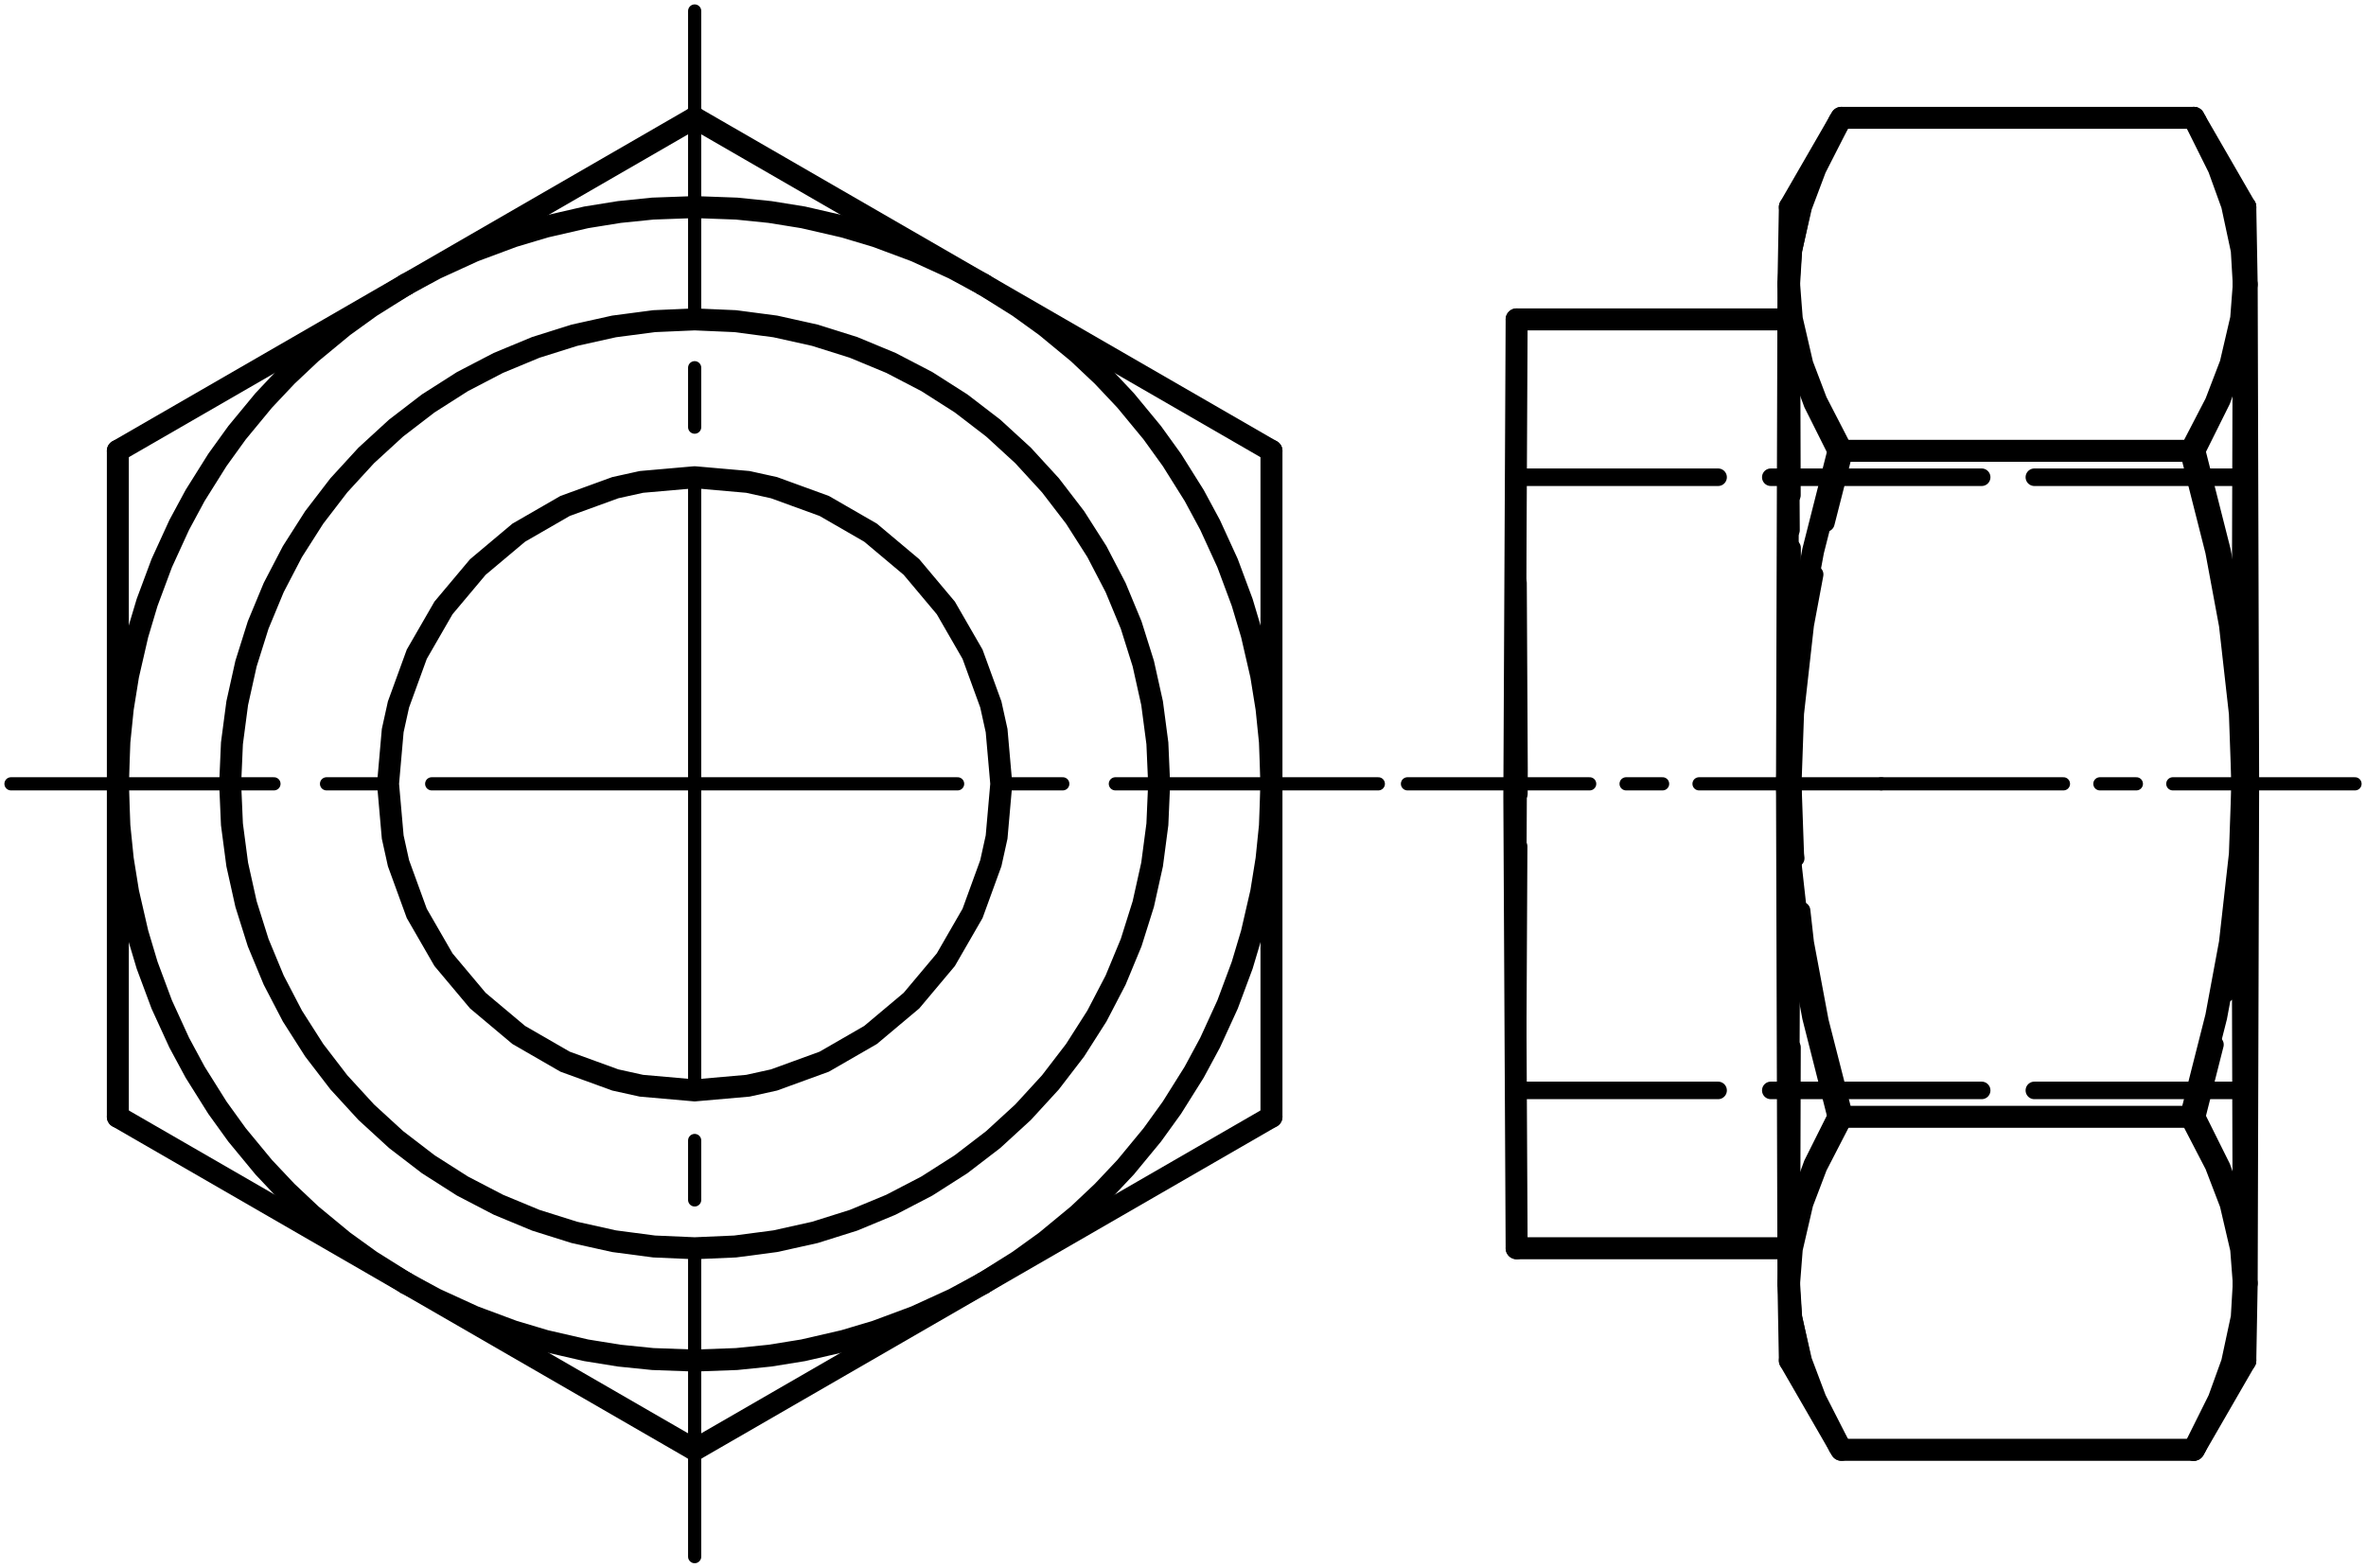
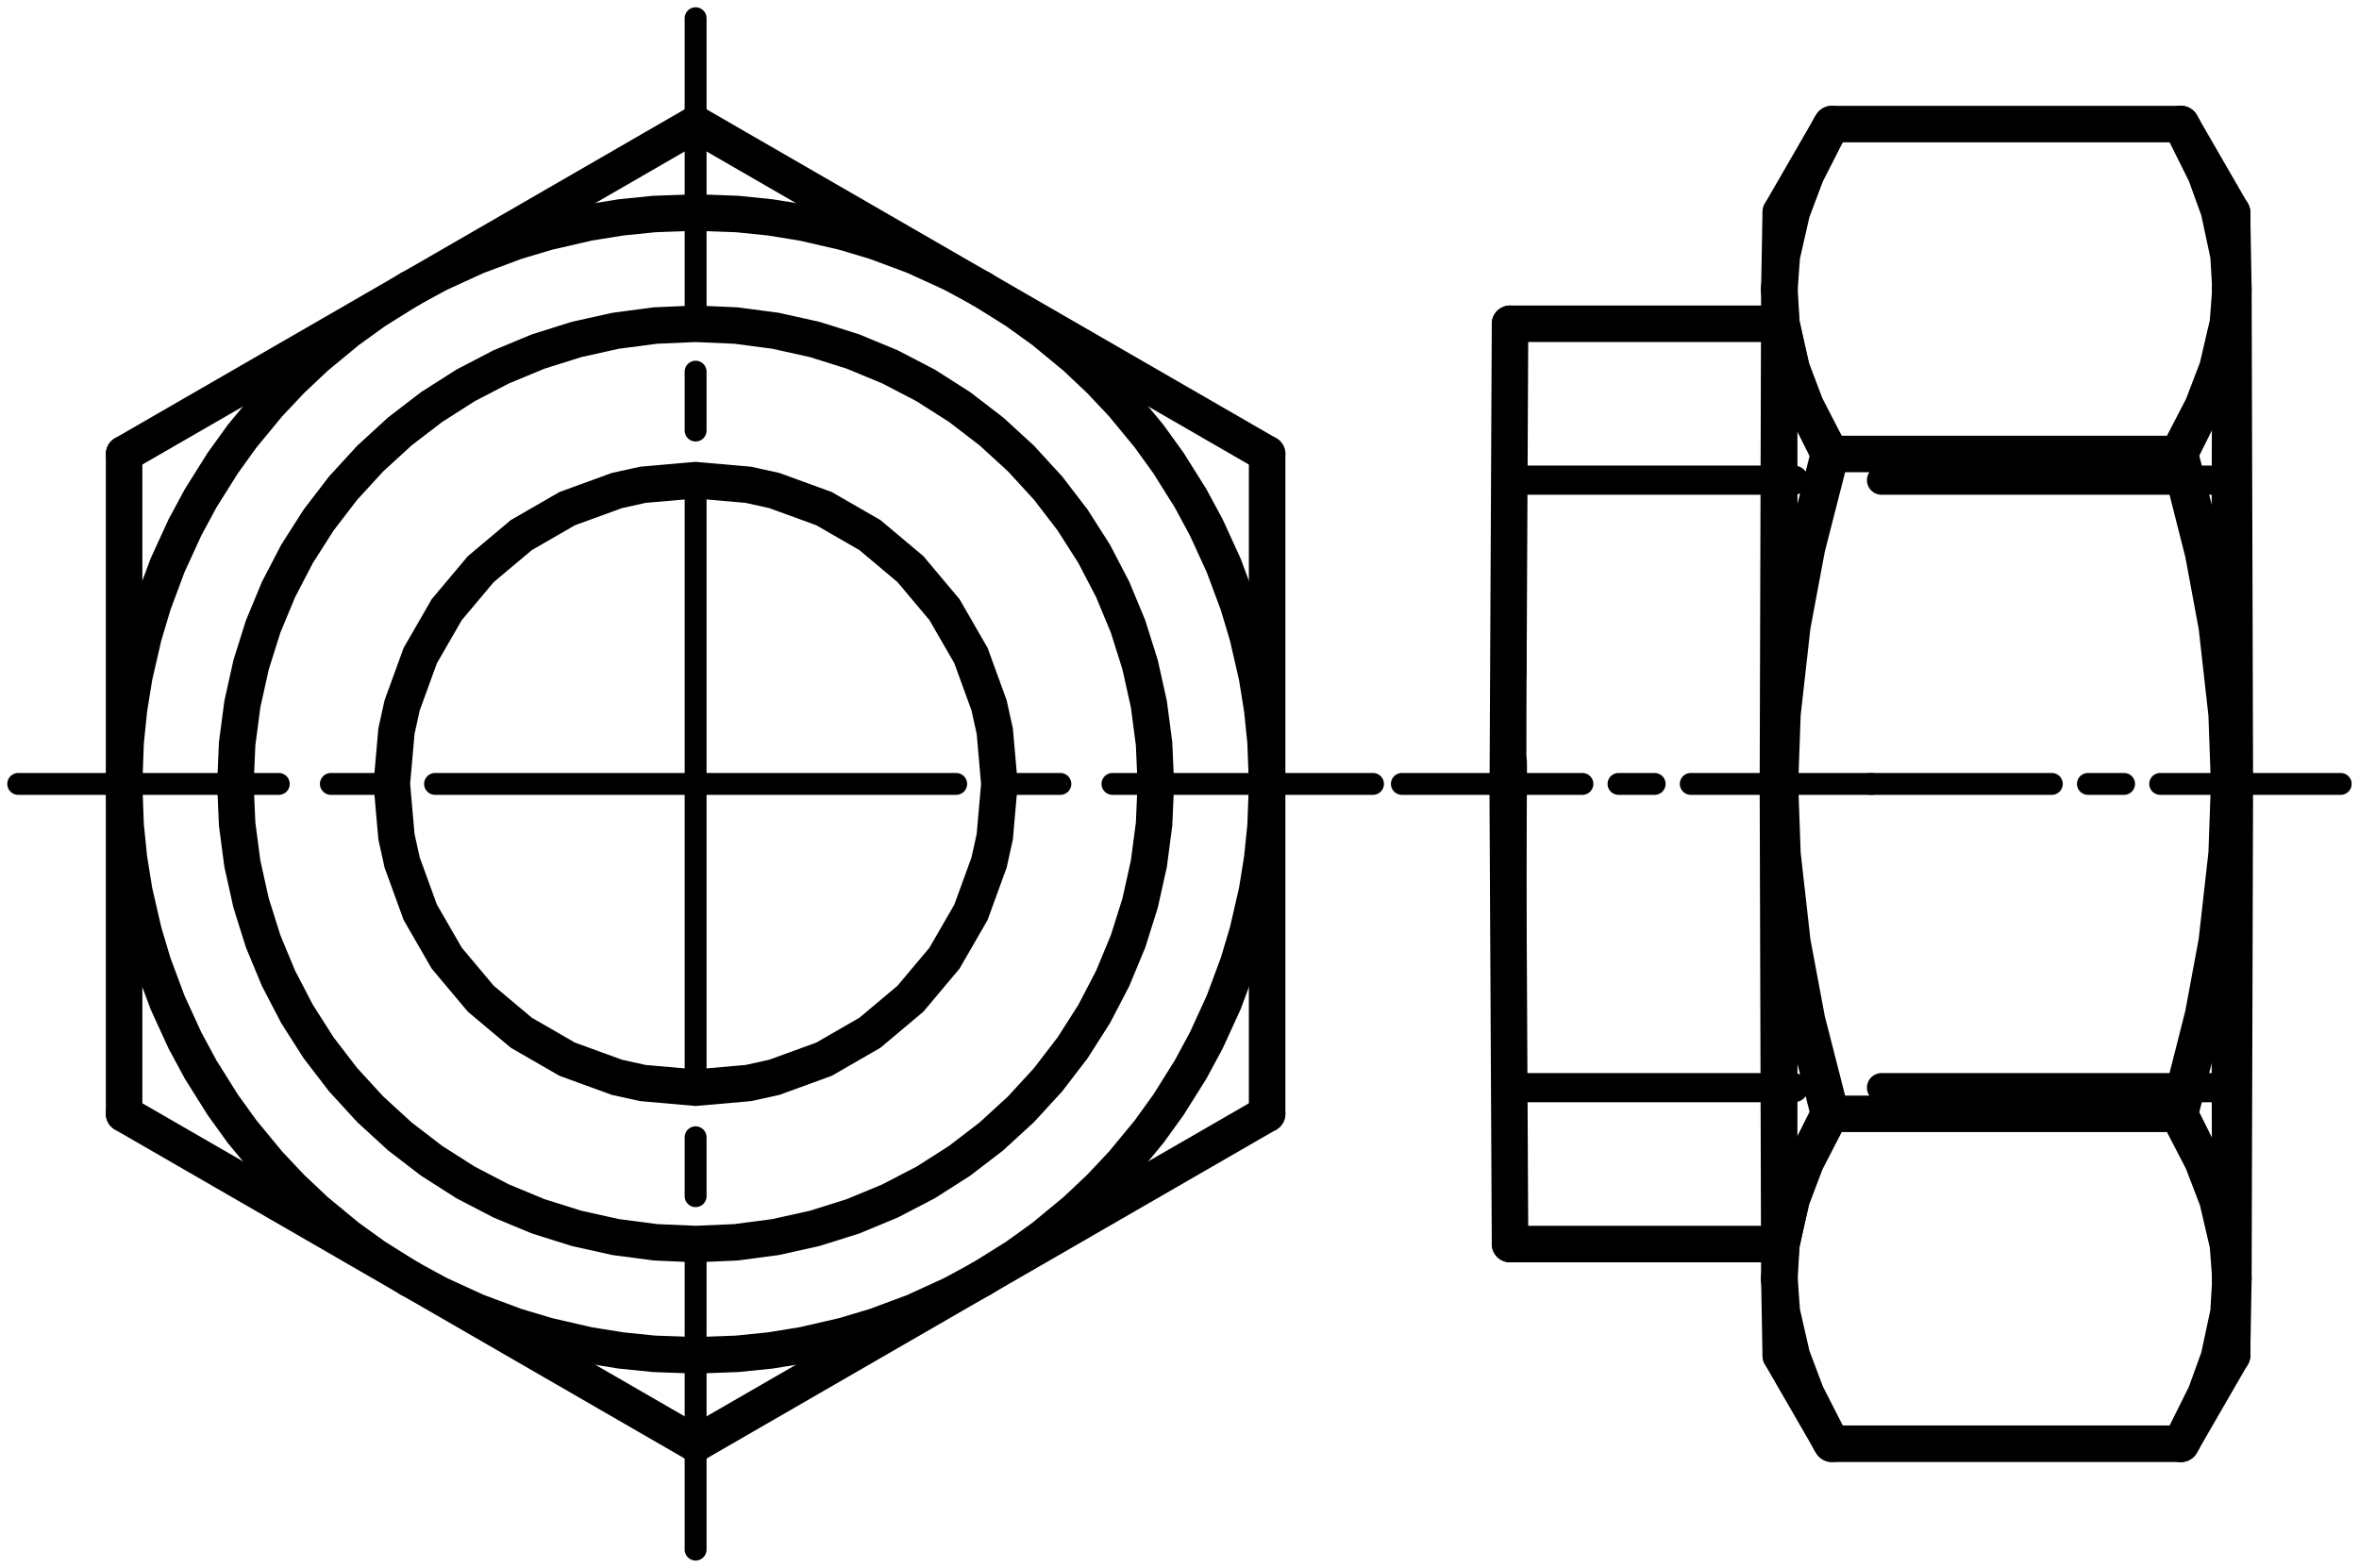
- <svg xmlns="http://www.w3.org/2000/svg" width="38.968mm" height="25.821mm" viewBox="-11.441 -12.911 38.968 25.821" version="1.1">
+ <svg xmlns="http://www.w3.org/2000/svg" width="39.213mm" height="26.066mm" viewBox="-11.563 -13.033 39.213 26.066" version="1.1">
  <g transform="scale(1,-1)" stroke-linecap="round">
-     <g fill="none" stroke="rgb(0,0,0)" stroke-width="0.362" id="Visible">
+     <g fill="none" stroke="rgb(0,0,0)" stroke-width="0.607" id="Visible">
      <line x1="-9.5" y1="5.485" x2="-4.75" y2="8.227" />
      <line x1="-4.75" y1="8.227" x2="0.0" y2="10.97" />
      <line x1="-9.5" y1="-5.485" x2="-9.5" y2="0.0" />
      <line x1="-9.5" y1="0.0" x2="-9.5" y2="5.485" />
      <path d="M -4.75,8.227 L -5.335,7.86 L -5.783,7.537 L -6.316,7.097 L -6.718,6.718 L -7.097,6.316 L -7.537,5.783 L -7.86,5.335 L -8.227,4.75 L -8.489,4.264 L -8.777,3.635 L -9.018,2.988 L -9.176,2.459 L -9.331,1.786 L -9.419,1.24 L -9.475,0.69 L -9.5,-0.0" />
      <path d="M -4.75,8.227 L -4.264,8.489 L -3.635,8.777 L -2.988,9.018 L -2.459,9.176 L -1.786,9.331 L -1.24,9.419 L -0.69,9.475 L 0.0,9.5 L 0.69,9.475 L 1.24,9.419 L 1.786,9.331 L 2.459,9.176 L 2.988,9.018 L 3.635,8.777 L 4.264,8.489 L 4.75,8.227" />
      <line x1="0.0" y1="10.97" x2="4.75" y2="8.227" />
      <line x1="4.75" y1="8.227" x2="9.5" y2="5.485" />
      <line x1="-0.0" y1="-10.97" x2="-4.75" y2="-8.227" />
      <line x1="-4.75" y1="-8.227" x2="-9.5" y2="-5.485" />
      <path d="M -9.5,-0.0 L -9.475,-0.69 L -9.419,-1.24 L -9.331,-1.786 L -9.176,-2.459 L -9.018,-2.988 L -8.777,-3.635 L -8.489,-4.264 L -8.227,-4.75 L -7.86,-5.335 L -7.537,-5.783 L -7.097,-6.316 L -6.718,-6.718 L -6.316,-7.097 L -5.783,-7.537 L -5.335,-7.86 L -4.75,-8.227" />
      <path d="M 9.5,0.0 L 9.475,0.69 L 9.419,1.24 L 9.331,1.786 L 9.176,2.459 L 9.018,2.988 L 8.777,3.635 L 8.489,4.264 L 8.227,4.75 L 7.86,5.335 L 7.537,5.783 L 7.097,6.316 L 6.718,6.718 L 6.316,7.097 L 5.783,7.537 L 5.335,7.86 L 4.75,8.227" />
      <path d="M 4.75,-8.227 L 5.335,-7.86 L 5.783,-7.537 L 6.316,-7.097 L 6.718,-6.718 L 7.097,-6.316 L 7.537,-5.783 L 7.86,-5.335 L 8.227,-4.75 L 8.489,-4.264 L 8.777,-3.635 L 9.018,-2.988 L 9.176,-2.459 L 9.331,-1.786 L 9.419,-1.24 L 9.475,-0.69 L 9.5,0.0" />
      <path d="M -4.75,-8.227 L -4.264,-8.489 L -3.635,-8.777 L -2.988,-9.018 L -2.459,-9.176 L -1.786,-9.331 L -1.24,-9.419 L -0.69,-9.475 L 0.0,-9.5 L 0.69,-9.475 L 1.24,-9.419 L 1.786,-9.331 L 2.459,-9.176 L 2.988,-9.018 L 3.635,-8.777 L 4.264,-8.489 L 4.75,-8.227" />
      <line x1="9.5" y1="5.485" x2="9.5" y2="0.0" />
      <line x1="9.5" y1="-0.0" x2="9.5" y2="-5.485" />
      <path d="M -0.0,5.05 L -0.877,4.973 L -1.307,4.878 L -2.134,4.577 L -2.897,4.137 L -3.571,3.571 L -4.137,2.897 L -4.577,2.134 L -4.878,1.307 L -4.973,0.877 L -5.05,0.0 L -4.973,-0.877 L -4.878,-1.307 L -4.577,-2.134 L -4.137,-2.897 L -3.571,-3.571 L -2.897,-4.137 L -2.134,-4.577 L -1.307,-4.878 L -0.877,-4.973 L -0.0,-5.05 L 0.877,-4.973 L 1.307,-4.878 L 2.134,-4.577 L 2.897,-4.137 L 3.571,-3.571 L 4.137,-2.897 L 4.577,-2.134 L 4.878,-1.307 L 4.973,-0.877 L 5.05,-0.0 L 4.973,0.877 L 4.878,1.307 L 4.577,2.134 L 4.137,2.897 L 3.571,3.571 L 2.897,4.137 L 2.134,4.577 L 1.307,4.878 L 0.877,4.973 L 0.0,5.05" />
      <line x1="9.5" y1="-5.485" x2="4.75" y2="-8.227" />
      <line x1="4.75" y1="-8.227" x2="-0.0" y2="-10.97" />
      <path d="M -0.0,7.65 L -0.667,7.621 L -1.328,7.534 L -1.98,7.389 L -2.616,7.189 L -3.233,6.933 L -3.825,6.625 L -4.388,6.266 L -4.917,5.86 L -5.409,5.409 L -5.86,4.917 L -6.266,4.388 L -6.625,3.825 L -6.933,3.233 L -7.189,2.616 L -7.389,1.98 L -7.534,1.328 L -7.621,0.667 L -7.65,0.0 L -7.621,-0.667 L -7.534,-1.328 L -7.389,-1.98 L -7.189,-2.616 L -6.933,-3.233 L -6.625,-3.825 L -6.266,-4.388 L -5.86,-4.917 L -5.409,-5.409 L -4.917,-5.86 L -4.388,-6.266 L -3.825,-6.625 L -3.233,-6.933 L -2.616,-7.189 L -1.98,-7.389 L -1.328,-7.534 L -0.667,-7.621 L -0.0,-7.65 L 0.667,-7.621 L 1.328,-7.534 L 1.98,-7.389 L 2.616,-7.189 L 3.233,-6.933 L 3.825,-6.625 L 4.388,-6.266 L 4.917,-5.86 L 5.409,-5.409 L 5.86,-4.917 L 6.266,-4.388 L 6.625,-3.825 L 6.933,-3.233 L 7.189,-2.616 L 7.389,-1.98 L 7.534,-1.328 L 7.621,-0.667 L 7.65,-0.0 L 7.621,0.667 L 7.534,1.328 L 7.389,1.98 L 7.189,2.616 L 6.933,3.233 L 6.625,3.825 L 6.266,4.388 L 5.86,4.917 L 5.409,5.409 L 4.917,5.86 L 4.388,6.266 L 3.825,6.625 L 3.233,6.933 L 2.616,7.189 L 1.98,7.389 L 1.328,7.534 L 0.667,7.621 L 0.0,7.65" />
      <line x1="24.69" y1="10.97" x2="24.722" y2="10.915" />
      <line x1="24.69" y1="10.97" x2="18.887" y2="10.97" />
      <path d="M 25.514,8.227 L 25.481,8.789 L 25.321,9.536 L 25.102,10.142 L 24.69,10.97" />
      <line x1="25.514" y1="8.227" x2="25.539" y2="9.5" />
      <line x1="25.539" y1="9.5" x2="25.562" y2="8.227" />
      <line x1="25.562" y1="8.227" x2="25.586" y2="0.0" />
      <line x1="18.038" y1="9.5" x2="18.015" y2="8.227" />
      <line x1="18.887" y1="10.97" x2="18.855" y2="10.915" />
      <path d="M 18.855,10.915 L 18.46,10.14 L 18.223,9.511 L 18.056,8.779 L 18.015,8.227" />
      <path d="M 24.642,5.485 L 25.051,6.274 L 25.297,6.916 L 25.471,7.663 L 25.514,8.227" />
      <path d="M 18.015,8.227 L 18.048,7.665 L 18.208,6.918 L 18.443,6.276 L 18.839,5.485" />
      <line x1="24.642" y1="5.485" x2="18.839" y2="5.485" />
      <line x1="25.491" y1="0.0" x2="25.514" y2="8.227" />
      <line x1="25.514" y1="-8.227" x2="25.491" y2="-0.0" />
      <line x1="25.586" y1="-0.0" x2="25.562" y2="-8.227" />
      <line x1="25.562" y1="-8.227" x2="25.539" y2="-9.5" />
      <line x1="25.539" y1="-9.5" x2="25.514" y2="-8.227" />
      <path d="M 25.538,5.05 L 25.564,0.14 L 25.538,-5.05" />
      <path d="M 25.538,-5.05 L 25.513,-0.14 L 25.538,5.05" />
      <line x1="24.722" y1="-10.915" x2="24.69" y2="-10.97" />
      <line x1="24.69" y1="-10.97" x2="18.887" y2="-10.97" />
      <line x1="17.991" y1="0.0" x2="18.015" y2="8.227" />
      <line x1="18.015" y1="-8.227" x2="17.991" y2="-0.0" />
      <line x1="18.038" y1="-9.5" x2="18.015" y2="-8.227" />
      <path d="M 25.491,0.0 L 25.45,1.159 L 25.286,2.619 L 25.06,3.836 L 24.642,5.485" />
      <path d="M 18.839,5.485 L 18.421,3.836 L 18.195,2.619 L 18.032,1.159 L 17.991,0.0" />
      <path d="M 24.642,-5.485 L 25.06,-3.836 L 25.286,-2.619 L 25.45,-1.159 L 25.491,-0.0" />
      <path d="M 17.991,-0.0 L 18.032,-1.159 L 18.195,-2.619 L 18.421,-3.836 L 18.839,-5.485" />
      <line x1="24.642" y1="-5.485" x2="18.839" y2="-5.485" />
      <path d="M 25.514,-8.227 L 25.471,-7.663 L 25.297,-6.916 L 25.051,-6.274 L 24.642,-5.485" />
      <path d="M 24.69,-10.97 L 25.102,-10.142 L 25.321,-9.536 L 25.481,-8.789 L 25.514,-8.227" />
      <path d="M 18.839,-5.485 L 18.443,-6.276 L 18.208,-6.918 L 18.048,-7.665 L 18.015,-8.227" />
      <path d="M 18.015,-8.227 L 18.056,-8.779 L 18.223,-9.511 L 18.46,-10.14 L 18.855,-10.915" />
      <line x1="18.855" y1="-10.915" x2="18.887" y2="-10.97" />
      <path d="M 13.538,-7.65 L 13.5,-0.213 L 13.538,7.65" />
      <line x1="18.01" y1="7.65" x2="13.538" y2="7.65" />
      <line x1="25.539" y1="9.5" x2="24.722" y2="10.915" />
      <line x1="18.038" y1="9.5" x2="18.855" y2="10.915" />
      <line x1="25.539" y1="-9.5" x2="24.722" y2="-10.915" />
      <line x1="18.038" y1="-9.5" x2="18.855" y2="-10.915" />
      <line x1="18.01" y1="-7.65" x2="13.538" y2="-7.65" />
    </g>
-     <g fill="none" stroke="rgb(0,0,0)" stroke-width="0.289" id="Hidden" stroke-dasharray="3.473 0.868">
+     <g fill="none" stroke="rgb(0,0,0)" stroke-width="0.485" id="Hidden" stroke-dasharray="5.825 1.456">
      <line x1="-0.0" y1="10.97" x2="-4.75" y2="8.227" />
      <line x1="-4.75" y1="8.227" x2="-9.5" y2="5.485" />
      <line x1="4.75" y1="8.227" x2="-0.0" y2="10.97" />
      <path d="M 4.75,8.227 L 4.264,8.489 L 3.635,8.777 L 2.988,9.018 L 2.459,9.176 L 1.786,9.331 L 1.24,9.419 L 0.69,9.475 L -0.0,9.5 L -0.69,9.475 L -1.24,9.419 L -1.786,9.331 L -2.459,9.176 L -2.988,9.018 L -3.635,8.777 L -4.264,8.489 L -4.75,8.227" />
      <line x1="-9.5" y1="5.485" x2="-9.5" y2="0.0" />
      <path d="M -4.75,8.227 L -5.335,7.86 L -5.783,7.537 L -6.316,7.097 L -6.718,6.718 L -7.097,6.316 L -7.537,5.783 L -7.86,5.335 L -8.227,4.75 L -8.489,4.264 L -8.777,3.635 L -9.018,2.988 L -9.176,2.459 L -9.331,1.786 L -9.419,1.24 L -9.475,0.69 L -9.5,-0.0" />
      <line x1="-9.5" y1="-0.0" x2="-9.5" y2="-5.485" />
      <line x1="9.5" y1="5.485" x2="4.75" y2="8.227" />
      <path d="M 9.5,0.0 L 9.475,0.69 L 9.419,1.24 L 9.331,1.786 L 9.176,2.459 L 9.018,2.988 L 8.777,3.635 L 8.489,4.264 L 8.227,4.75 L 7.86,5.335 L 7.537,5.783 L 7.097,6.316 L 6.718,6.718 L 6.316,7.097 L 5.783,7.537 L 5.335,7.86 L 4.75,8.227" />
      <path d="M 4.75,-8.227 L 5.335,-7.86 L 5.783,-7.537 L 6.316,-7.097 L 6.718,-6.718 L 7.097,-6.316 L 7.537,-5.783 L 7.86,-5.335 L 8.227,-4.75 L 8.489,-4.264 L 8.777,-3.635 L 9.018,-2.988 L 9.176,-2.459 L 9.331,-1.786 L 9.419,-1.24 L 9.475,-0.69 L 9.5,0.0" />
      <path d="M -9.5,-0.0 L -9.475,-0.69 L -9.419,-1.24 L -9.331,-1.786 L -9.176,-2.459 L -9.018,-2.988 L -8.777,-3.635 L -8.489,-4.264 L -8.227,-4.75 L -7.86,-5.335 L -7.537,-5.783 L -7.097,-6.316 L -6.718,-6.718 L -6.316,-7.097 L -5.783,-7.537 L -5.335,-7.86 L -4.75,-8.227" />
      <path d="M -4.75,-8.227 L -4.264,-8.489 L -3.635,-8.777 L -2.988,-9.018 L -2.459,-9.176 L -1.786,-9.331 L -1.24,-9.419 L -0.69,-9.475 L 0.0,-9.5 L 0.69,-9.475 L 1.24,-9.419 L 1.786,-9.331 L 2.459,-9.176 L 2.988,-9.018 L 3.635,-8.777 L 4.264,-8.489 L 4.75,-8.227" />
      <path d="M -0.0,5.05 L -0.877,4.973 L -1.307,4.878 L -2.134,4.577 L -2.897,4.137 L -3.571,3.571 L -4.137,2.897 L -4.577,2.134 L -4.878,1.307 L -4.973,0.877 L -5.05,0.0 L -4.973,-0.877 L -4.878,-1.307 L -4.577,-2.134 L -4.137,-2.897 L -3.571,-3.571 L -2.897,-4.137 L -2.134,-4.577 L -1.307,-4.878 L -0.877,-4.973 L -0.0,-5.05 L 0.877,-4.973 L 1.307,-4.878 L 2.134,-4.577 L 2.897,-4.137 L 3.571,-3.571 L 4.137,-2.897 L 4.577,-2.134 L 4.878,-1.307 L 4.973,-0.877 L 5.05,-0.0 L 4.973,0.877 L 4.878,1.307 L 4.577,2.134 L 4.137,2.897 L 3.571,3.571 L 2.897,4.137 L 2.134,4.577 L 1.307,4.878 L 0.877,4.973 L 0.0,5.05" />
      <line x1="-9.5" y1="-5.485" x2="-4.75" y2="-8.227" />
      <line x1="-4.75" y1="-8.227" x2="0.0" y2="-10.97" />
      <path d="M -0.0,7.65 L -0.667,7.621 L -1.328,7.534 L -1.98,7.389 L -2.616,7.189 L -3.233,6.933 L -3.825,6.625 L -4.388,6.266 L -4.917,5.86 L -5.409,5.409 L -5.86,4.917 L -6.266,4.388 L -6.625,3.825 L -6.933,3.233 L -7.189,2.616 L -7.389,1.98 L -7.534,1.328 L -7.621,0.667 L -7.65,0.0 L -7.621,-0.667 L -7.534,-1.328 L -7.389,-1.98 L -7.189,-2.616 L -6.933,-3.233 L -6.625,-3.825 L -6.266,-4.388 L -5.86,-4.917 L -5.409,-5.409 L -4.917,-5.86 L -4.388,-6.266 L -3.825,-6.625 L -3.233,-6.933 L -2.616,-7.189 L -1.98,-7.389 L -1.328,-7.534 L -0.667,-7.621 L -0.0,-7.65 L 0.667,-7.621 L 1.328,-7.534 L 1.98,-7.389 L 2.616,-7.189 L 3.233,-6.933 L 3.825,-6.625 L 4.388,-6.266 L 4.917,-5.86 L 5.409,-5.409 L 5.86,-4.917 L 6.266,-4.388 L 6.625,-3.825 L 6.933,-3.233 L 7.189,-2.616 L 7.389,-1.98 L 7.534,-1.328 L 7.621,-0.667 L 7.65,-0.0 L 7.621,0.667 L 7.534,1.328 L 7.389,1.98 L 7.189,2.616 L 6.933,3.233 L 6.625,3.825 L 6.266,4.388 L 5.86,4.917 L 5.409,5.409 L 4.917,5.86 L 4.388,6.266 L 3.825,6.625 L 3.233,6.933 L 2.616,7.189 L 1.98,7.389 L 1.328,7.534 L 0.667,7.621 L 0.0,7.65" />
      <line x1="9.5" y1="0.0" x2="9.5" y2="5.485" />
      <line x1="9.5" y1="-5.485" x2="9.5" y2="0.0" />
      <line x1="4.75" y1="-8.227" x2="9.5" y2="-5.485" />
      <line x1="0.0" y1="-10.97" x2="4.75" y2="-8.227" />
      <path d="M 24.722,10.915 L 25.133,10.104 L 25.354,9.511 L 25.514,8.818 L 25.562,8.227" />
      <path d="M 25.562,8.227 L 25.529,7.665 L 25.369,6.918 L 25.15,6.313 L 24.738,5.485" />
      <line x1="24.738" y1="5.485" x2="18.935" y2="5.485" />
      <path d="M 18.935,5.485 L 18.509,6.311 L 18.279,6.916 L 18.106,7.663 L 18.062,8.227" />
      <path d="M 18.062,8.227 L 18.096,8.789 L 18.256,9.536 L 18.474,10.142 L 18.887,10.97" />
      <path d="M 24.738,5.485 L 25.156,3.836 L 25.381,2.619 L 25.545,1.159 L 25.586,0.0" />
      <path d="M 25.586,-0.0 L 25.545,-1.159 L 25.381,-2.619 L 25.156,-3.836 L 24.738,-5.485" />
      <line x1="24.738" y1="-5.485" x2="18.935" y2="-5.485" />
      <path d="M 18.935,-5.485 L 18.533,-3.911 L 18.291,-2.619 L 18.127,-1.159 L 18.086,-0.0" />
      <path d="M 18.086,0.0 L 18.127,1.159 L 18.291,2.619 L 18.533,3.911 L 18.935,5.485" />
      <line x1="18.062" y1="8.227" x2="18.086" y2="0.0" />
      <line x1="18.062" y1="8.227" x2="18.038" y2="9.5" />
      <path d="M 24.738,-5.485 L 25.15,-6.313 L 25.369,-6.918 L 25.529,-7.665 L 25.562,-8.227" />
      <path d="M 25.562,-8.227 L 25.514,-8.818 L 25.354,-9.511 L 25.133,-10.104 L 24.722,-10.915" />
      <path d="M 18.887,-10.97 L 18.474,-10.142 L 18.256,-9.536 L 18.096,-8.789 L 18.062,-8.227" />
      <path d="M 18.062,-8.227 L 18.106,-7.663 L 18.279,-6.916 L 18.509,-6.311 L 18.935,-5.485" />
      <line x1="18.086" y1="-0.0" x2="18.062" y2="-8.227" />
      <line x1="18.062" y1="-8.227" x2="18.038" y2="-9.5" />
      <path d="M 18.038,7.65 L 18.077,0.425 L 18.038,-7.65" />
      <path d="M 18.038,-7.65 L 18.0,-0.0 L 18.038,7.65" />
      <path d="M 13.538,5.05 L 13.564,0.281 L 13.538,-5.05" />
      <path d="M 13.538,-5.05 L 13.513,-0.281 L 13.538,5.05" />
      <line x1="25.538" y1="5.05" x2="13.538" y2="5.05" />
      <path d="M 13.538,7.65 L 13.577,0.213 L 13.538,-7.65" />
      <line x1="18.038" y1="7.65" x2="18.01" y2="7.65" />
      <line x1="25.538" y1="-5.05" x2="13.538" y2="-5.05" />
      <line x1="18.038" y1="-7.65" x2="18.01" y2="-7.65" />
    </g>
-     <g fill="none" stroke="rgb(0,0,0)" stroke-width="0.217" id="Center">
+     <g fill="none" stroke="rgb(0,0,0)" stroke-width="0.364" id="Center">
      <line x1="-0.0" y1="-0.0" x2="-4.331" y2="-0.0" />
      <line x1="-5.197" y1="-0.0" x2="-6.063" y2="-0.0" />
      <line x1="-6.929" y1="-0.0" x2="-11.26" y2="-0.0" />
      <line x1="-0.0" y1="-0.0" x2="4.331" y2="-0.0" />
      <line x1="5.197" y1="-0.0" x2="6.063" y2="-0.0" />
      <line x1="6.929" y1="-0.0" x2="11.26" y2="-0.0" />
      <line x1="-0.0" y1="-0.0" x2="-0.0" y2="-4.896" />
      <line x1="-0.0" y1="-5.875" x2="-0.0" y2="-6.854" />
      <line x1="-0.0" y1="-7.834" x2="-0.0" y2="-12.73" />
      <line x1="-0.0" y1="-0.0" x2="-0.0" y2="4.896" />
      <line x1="-0.0" y1="5.875" x2="-0.0" y2="6.854" />
      <line x1="-0.0" y1="7.834" x2="-0.0" y2="12.73" />
      <line x1="19.543" y1="-0.0" x2="16.542" y2="-0.0" />
      <line x1="15.942" y1="-0.0" x2="15.341" y2="-0.0" />
      <line x1="14.741" y1="-0.0" x2="11.74" y2="-0.0" />
      <line x1="19.543" y1="-0.0" x2="22.544" y2="-0.0" />
      <line x1="23.144" y1="-0.0" x2="23.745" y2="-0.0" />
      <line x1="24.345" y1="-0.0" x2="27.346" y2="-0.0" />
    </g>
  </g>
</svg>
